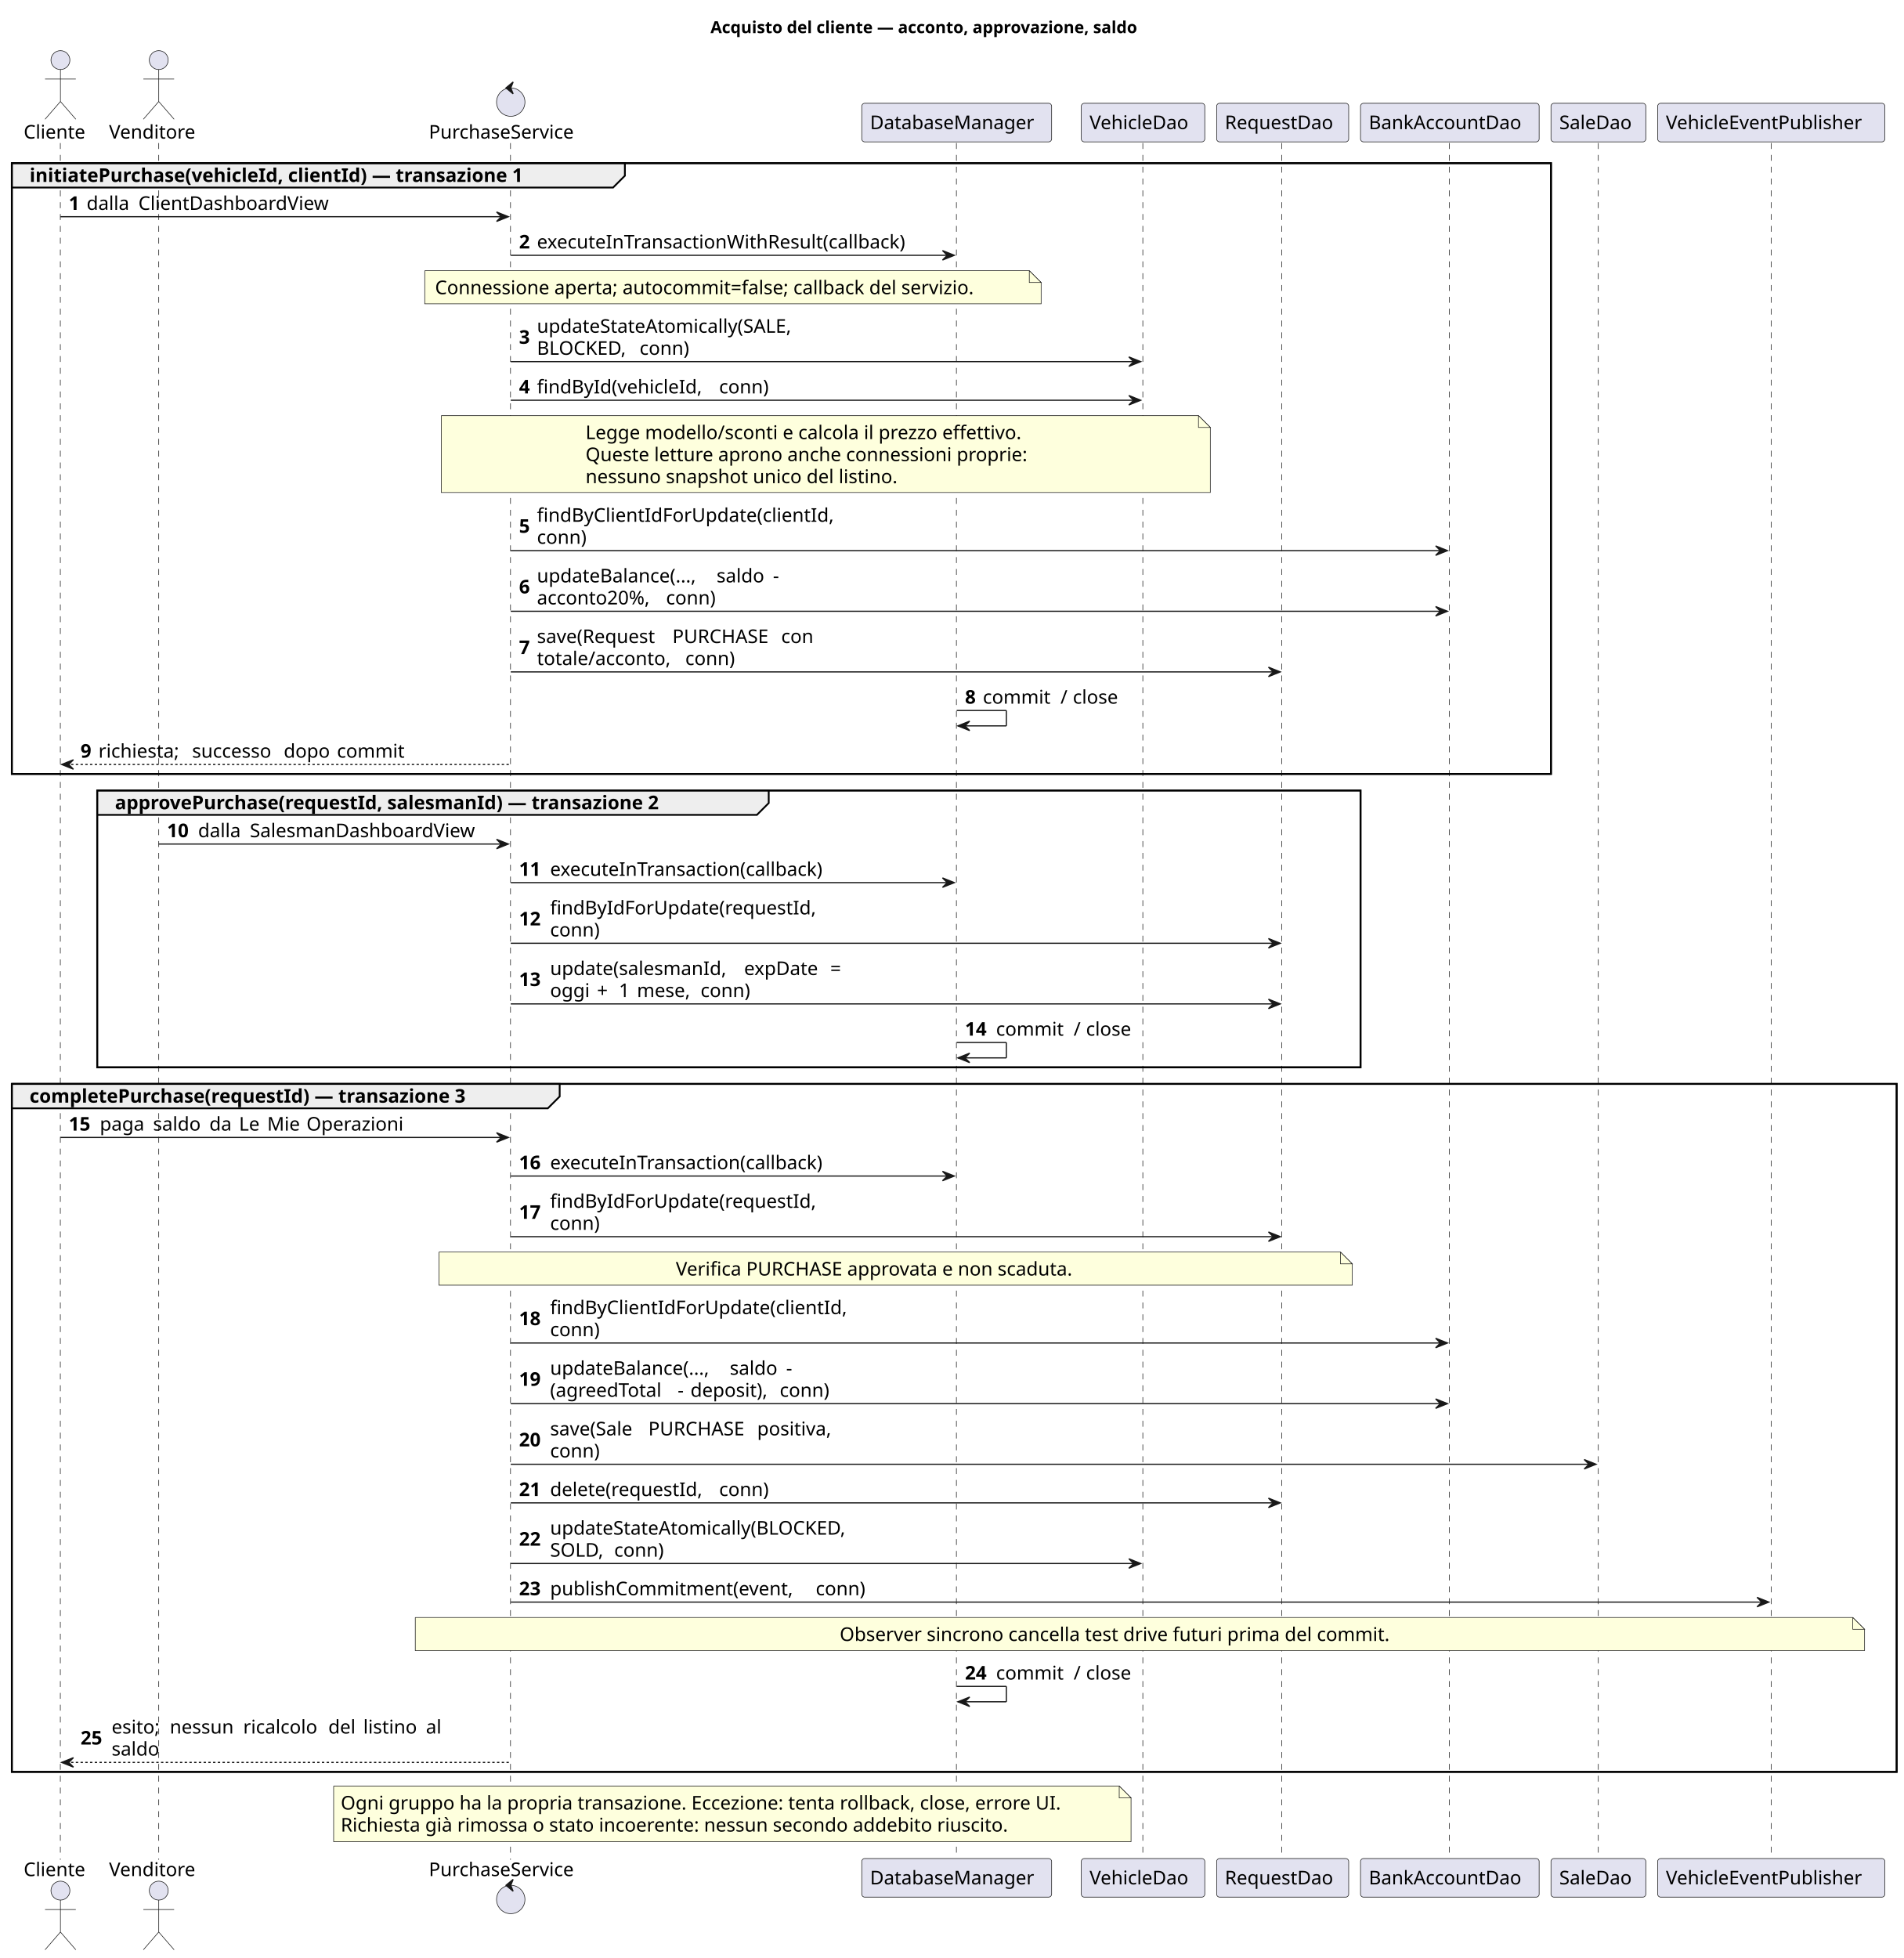
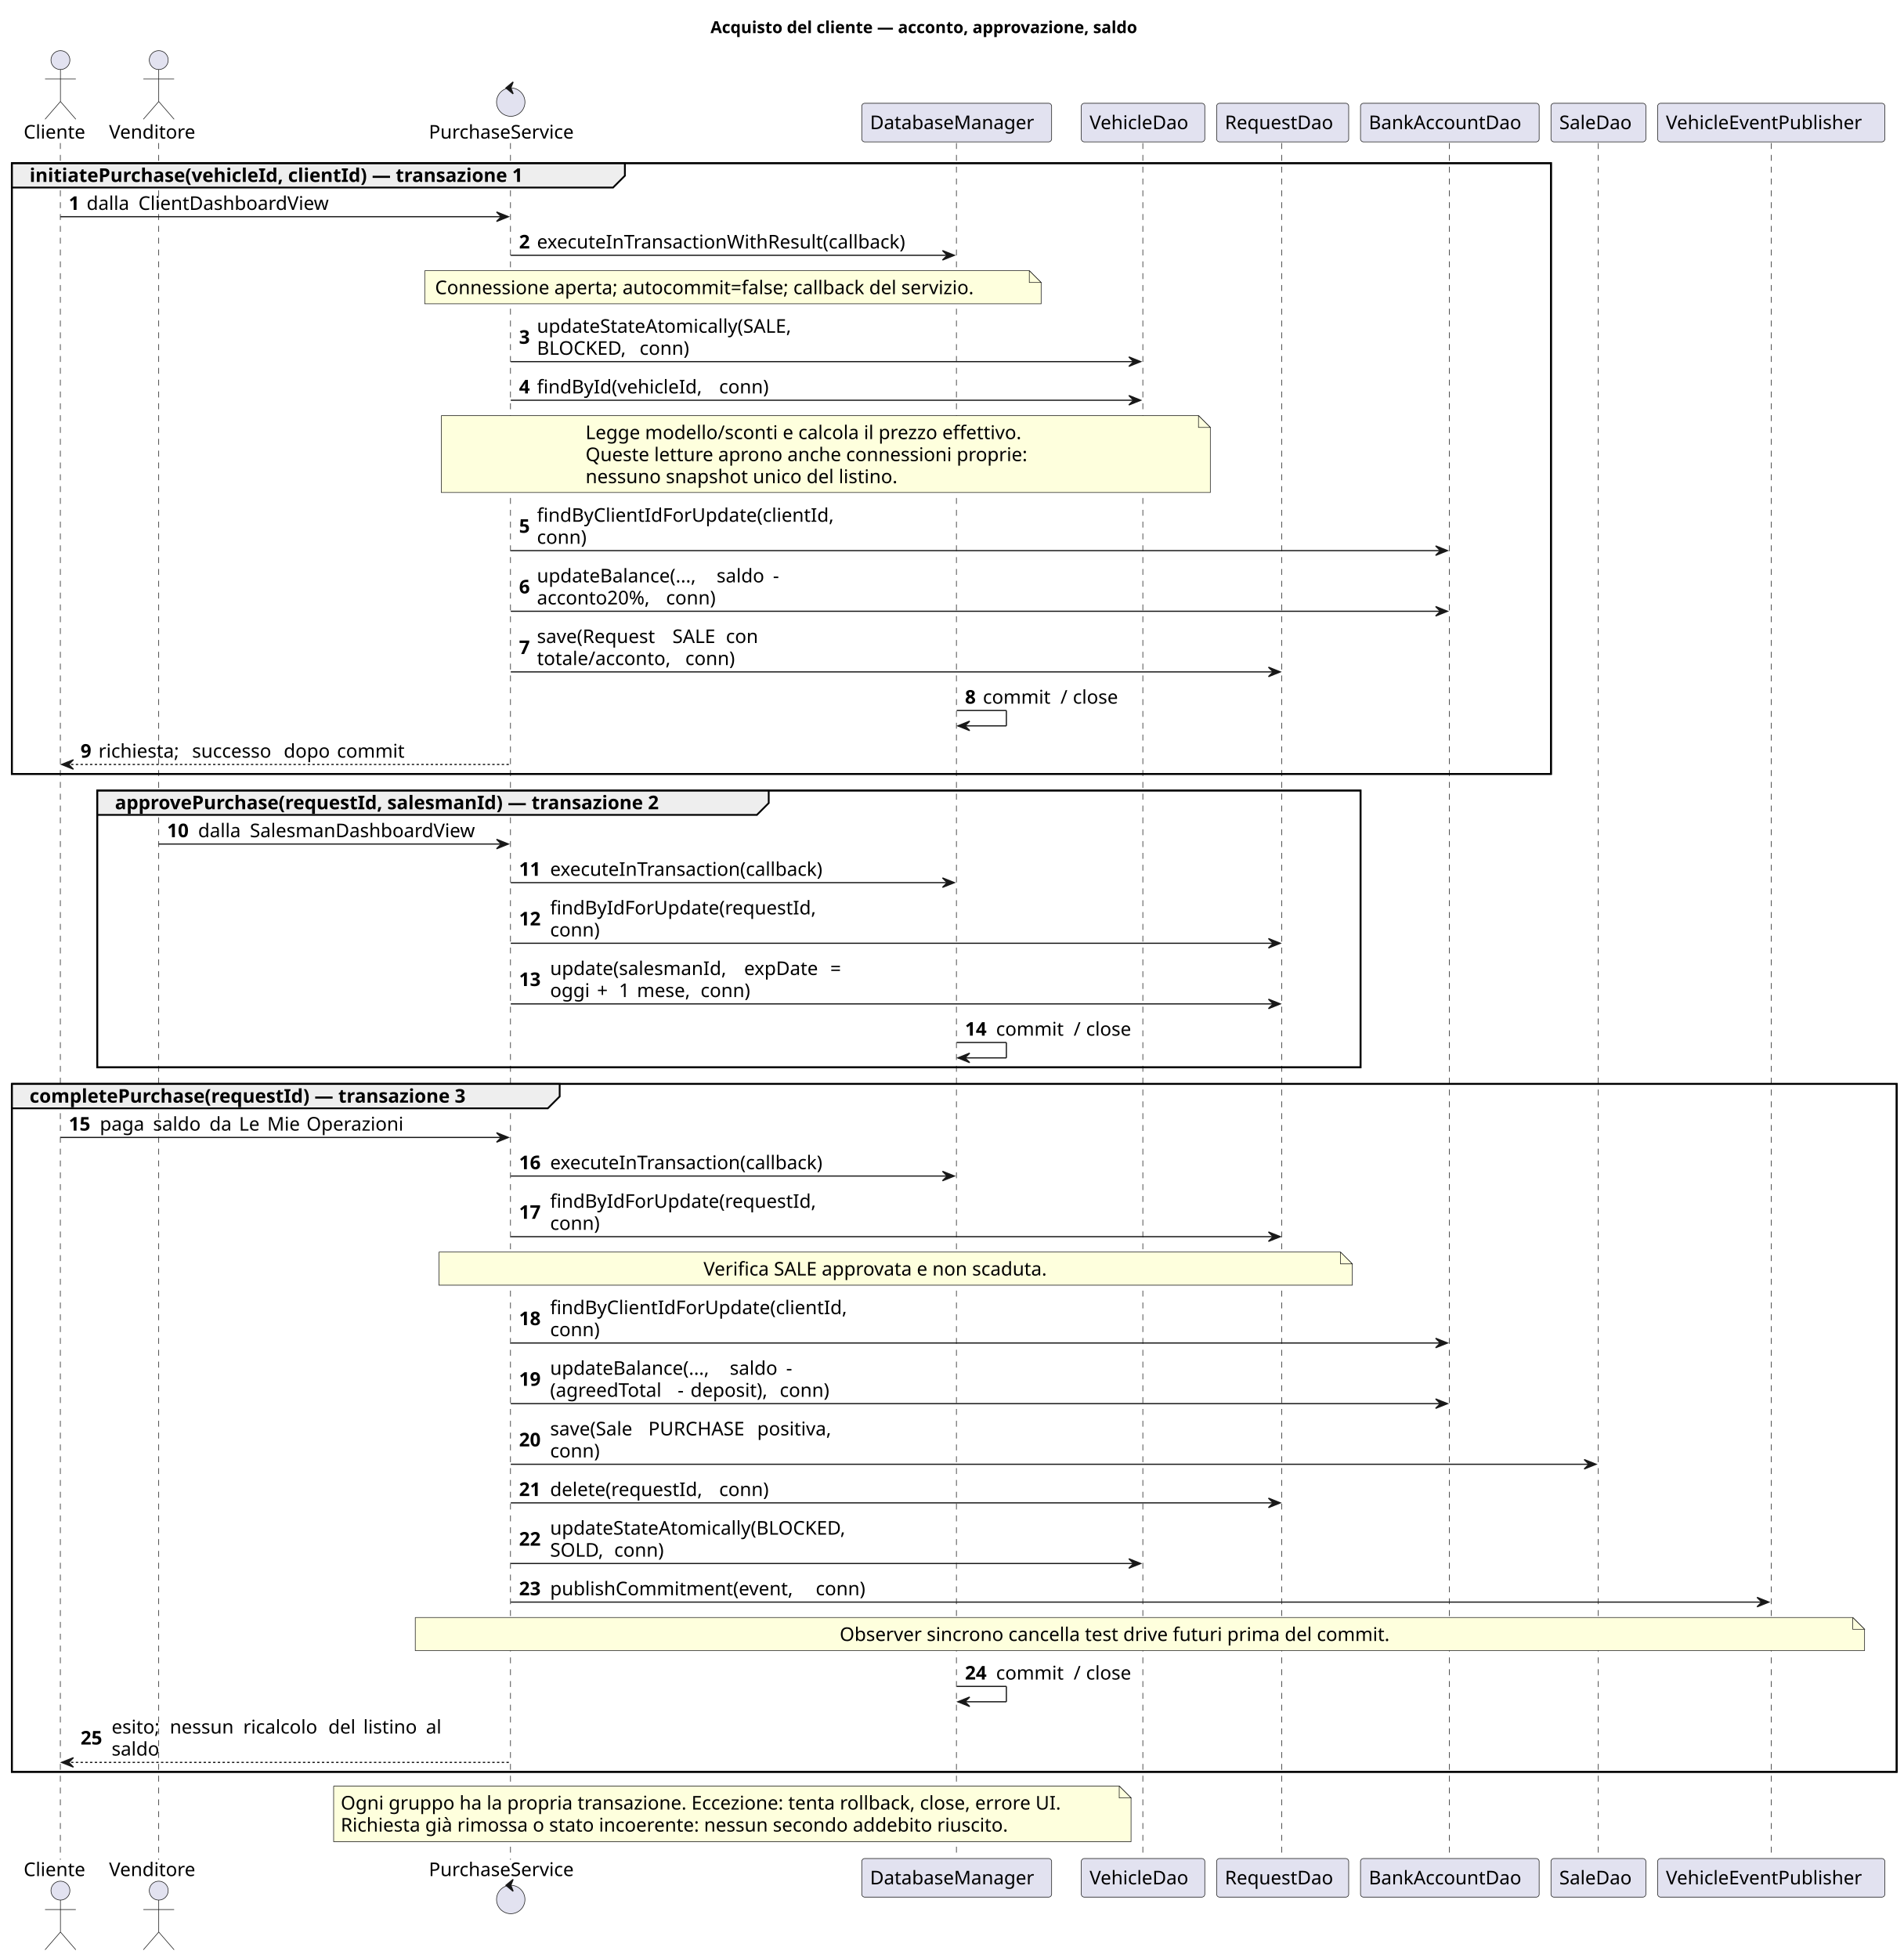
<svg xmlns="http://www.w3.org/2000/svg" contentStyleType="text/css" data-diagram-type="SEQUENCE" height="1655px" preserveAspectRatio="none" style="width:1609px;height:1655px;background:#FFFFFF;" version="1.1" viewBox="0 0 1609 1655" width="1609px" zoomAndPan="magnify">
  <defs />
  <g>
    <text fill="#000000" font-family="sans-serif" font-size="14" font-weight="bold" lengthAdjust="spacing" textLength="411.079" x="600.527" y="27.995">Acquisto del cliente — acconto, approvazione, saldo</text>
    <rect fill="none" height="516.25" style="stroke:#000000;stroke-width:1.5;" width="1300.938" x="10" y="137.922" />
    <rect fill="none" height="234" style="stroke:#000000;stroke-width:1.5;" width="1067.789" x="82.164" y="668.172" />
    <rect fill="none" height="581.5" style="stroke:#000000;stroke-width:1.5;" width="1593.133" x="10" y="916.172" />
    <g class="participant-lifeline" data-entity-uid="part1" data-qualified-name="Cliente" id="part1-lifeline">
      <g>
        <rect fill="#000000" fill-opacity="0" height="1451" width="8" x="47.082" y="120.922" />
        <line style="stroke:#181818;stroke-width:0.5;stroke-dasharray:5,5;" x1="51" x2="51" y1="120.922" y2="1571.922" />
      </g>
    </g>
    <g class="participant-lifeline" data-entity-uid="part2" data-qualified-name="Venditore" id="part2-lifeline">
      <g>
        <rect fill="#000000" fill-opacity="0" height="1451" width="8" x="130.172" y="120.922" />
        <line style="stroke:#181818;stroke-width:0.5;stroke-dasharray:5,5;" x1="134.164" x2="134.164" y1="120.922" y2="1571.922" />
      </g>
    </g>
    <g class="participant-lifeline" data-entity-uid="part3" data-qualified-name="service" id="part3-lifeline">
      <g>
        <rect fill="#000000" fill-opacity="0" height="1451" width="8" x="427.703" y="120.922" />
        <line style="stroke:#181818;stroke-width:0.5;stroke-dasharray:5,5;" x1="431.492" x2="431.492" y1="120.922" y2="1571.922" />
      </g>
    </g>
    <g class="participant-lifeline" data-entity-uid="part4" data-qualified-name="db" id="part4-lifeline">
      <g>
        <rect fill="#000000" fill-opacity="0" height="1451" width="8" x="804.625" y="120.922" />
        <line style="stroke:#181818;stroke-width:0.5;stroke-dasharray:5,5;" x1="808.387" x2="808.387" y1="120.922" y2="1571.922" />
      </g>
    </g>
    <g class="participant-lifeline" data-entity-uid="part5" data-qualified-name="vehicle" id="part5-lifeline">
      <g>
        <rect fill="#000000" fill-opacity="0" height="1451" width="8" x="962.141" y="120.922" />
        <line style="stroke:#181818;stroke-width:0.5;stroke-dasharray:5,5;" x1="965.953" x2="965.953" y1="120.922" y2="1571.922" />
      </g>
    </g>
    <g class="participant-lifeline" data-entity-uid="part6" data-qualified-name="request" id="part6-lifeline">
      <g>
        <rect fill="#000000" fill-opacity="0" height="1451" width="8" x="1080.141" y="120.922" />
        <line style="stroke:#181818;stroke-width:0.5;stroke-dasharray:5,5;" x1="1083.328" x2="1083.328" y1="120.922" y2="1571.922" />
      </g>
    </g>
    <g class="participant-lifeline" data-entity-uid="part7" data-qualified-name="account" id="part7-lifeline">
      <g>
        <rect fill="#000000" fill-opacity="0" height="1451" width="8" x="1221.445" y="120.922" />
        <line style="stroke:#181818;stroke-width:0.5;stroke-dasharray:5,5;" x1="1224.953" x2="1224.953" y1="120.922" y2="1571.922" />
      </g>
    </g>
    <g class="participant-lifeline" data-entity-uid="part8" data-qualified-name="sale" id="part8-lifeline">
      <g>
        <rect fill="#000000" fill-opacity="0" height="1451" width="8" x="1347.02" y="120.922" />
        <line style="stroke:#181818;stroke-width:0.5;stroke-dasharray:5,5;" x1="1350.938" x2="1350.938" y1="120.922" y2="1571.922" />
      </g>
    </g>
    <g class="participant-lifeline" data-entity-uid="part9" data-qualified-name="publisher" id="part9-lifeline">
      <g>
        <rect fill="#000000" fill-opacity="0" height="1451" width="8" x="1493.117" y="120.922" />
        <line style="stroke:#181818;stroke-width:0.5;stroke-dasharray:5,5;" x1="1497.102" x2="1497.102" y1="120.922" y2="1571.922" />
      </g>
    </g>
    <g class="participant participant-head" data-entity-uid="part1" data-qualified-name="Cliente" id="part1-head">
      <text fill="#000000" font-family="sans-serif" font-size="16" lengthAdjust="spacing" textLength="56.164" x="20" y="117.148">Cliente</text>
      <ellipse cx="51.082" cy="50.797" fill="#E2E2F0" rx="8" ry="8" style="stroke:#181818;stroke-width:0.5;" />
      <path d="M51.082,58.797 L51.082,85.797 M38.082,66.797 L64.082,66.797 M51.082,85.797 L38.082,100.797 M51.082,85.797 L64.082,100.797" fill="none" style="stroke:#181818;stroke-width:0.5;" />
    </g>
    <g class="participant participant-tail" data-entity-uid="part1" data-qualified-name="Cliente" id="part1-tail">
      <text fill="#000000" font-family="sans-serif" font-size="16" lengthAdjust="spacing" textLength="56.164" x="20" y="1585.773">Cliente</text>
      <ellipse cx="51.082" cy="1598.047" fill="#E2E2F0" rx="8" ry="8" style="stroke:#181818;stroke-width:0.5;" />
      <path d="M51.082,1606.047 L51.082,1633.047 M38.082,1614.047 L64.082,1614.047 M51.082,1633.047 L38.082,1648.047 M51.082,1633.047 L64.082,1648.047" fill="none" style="stroke:#181818;stroke-width:0.5;" />
    </g>
    <g class="participant participant-head" data-entity-uid="part2" data-qualified-name="Venditore" id="part2-head">
      <text fill="#000000" font-family="sans-serif" font-size="16" lengthAdjust="spacing" textLength="78.016" x="92.164" y="117.148">Venditore</text>
      <ellipse cx="134.172" cy="50.797" fill="#E2E2F0" rx="8" ry="8" style="stroke:#181818;stroke-width:0.5;" />
      <path d="M134.172,58.797 L134.172,85.797 M121.172,66.797 L147.172,66.797 M134.172,85.797 L121.172,100.797 M134.172,85.797 L147.172,100.797" fill="none" style="stroke:#181818;stroke-width:0.5;" />
    </g>
    <g class="participant participant-tail" data-entity-uid="part2" data-qualified-name="Venditore" id="part2-tail">
      <text fill="#000000" font-family="sans-serif" font-size="16" lengthAdjust="spacing" textLength="78.016" x="92.164" y="1585.773">Venditore</text>
      <ellipse cx="134.172" cy="1598.047" fill="#E2E2F0" rx="8" ry="8" style="stroke:#181818;stroke-width:0.5;" />
      <path d="M134.172,1606.047 L134.172,1633.047 M121.172,1614.047 L147.172,1614.047 M134.172,1633.047 L121.172,1648.047 M134.172,1633.047 L147.172,1648.047" fill="none" style="stroke:#181818;stroke-width:0.5;" />
    </g>
    <g class="participant participant-head" data-entity-uid="part3" data-qualified-name="service" id="part3-head">
      <text fill="#000000" font-family="sans-serif" font-size="16" lengthAdjust="spacing" textLength="132.422" x="362.492" y="117.148">PurchaseService</text>
      <ellipse cx="431.703" cy="86.297" fill="#E2E2F0" rx="12" ry="12" style="stroke:#181818;stroke-width:0.5;" />
      <polygon fill="#181818" points="427.703,74.297,433.703,69.297,431.703,74.297,433.703,79.297,427.703,74.297" style="stroke:#181818;stroke-width:1;" />
    </g>
    <g class="participant participant-tail" data-entity-uid="part3" data-qualified-name="service" id="part3-tail">
      <text fill="#000000" font-family="sans-serif" font-size="16" lengthAdjust="spacing" textLength="132.422" x="362.492" y="1585.773">PurchaseService</text>
      <ellipse cx="431.703" cy="1605.547" fill="#E2E2F0" rx="12" ry="12" style="stroke:#181818;stroke-width:0.5;" />
      <polygon fill="#181818" points="427.703,1593.547,433.703,1588.547,431.703,1593.547,433.703,1598.547,427.703,1593.547" style="stroke:#181818;stroke-width:1;" />
    </g>
    <g class="participant participant-head" data-entity-uid="part4" data-qualified-name="db" id="part4-head">
      <rect fill="#E2E2F0" height="32.625" rx="2.5" ry="2.5" style="stroke:#181818;stroke-width:0.5;" width="160.477" x="728.387" y="87.297" />
      <text fill="#000000" font-family="sans-serif" font-size="16" lengthAdjust="spacing" textLength="146.477" x="735.387" y="109.148">DatabaseManager</text>
    </g>
    <g class="participant participant-tail" data-entity-uid="part4" data-qualified-name="db" id="part4-tail">
      <rect fill="#E2E2F0" height="32.625" rx="2.5" ry="2.5" style="stroke:#181818;stroke-width:0.5;" width="160.477" x="728.387" y="1570.922" />
      <text fill="#000000" font-family="sans-serif" font-size="16" lengthAdjust="spacing" textLength="146.477" x="735.387" y="1592.773">DatabaseManager</text>
    </g>
    <g class="participant participant-head" data-entity-uid="part5" data-qualified-name="vehicle" id="part5-head">
      <rect fill="#E2E2F0" height="32.625" rx="2.5" ry="2.5" style="stroke:#181818;stroke-width:0.5;" width="104.375" x="913.953" y="87.297" />
      <text fill="#000000" font-family="sans-serif" font-size="16" lengthAdjust="spacing" textLength="90.375" x="920.953" y="109.148">VehicleDao</text>
    </g>
    <g class="participant participant-tail" data-entity-uid="part5" data-qualified-name="vehicle" id="part5-tail">
      <rect fill="#E2E2F0" height="32.625" rx="2.5" ry="2.5" style="stroke:#181818;stroke-width:0.5;" width="104.375" x="913.953" y="1570.922" />
      <text fill="#000000" font-family="sans-serif" font-size="16" lengthAdjust="spacing" textLength="90.375" x="920.953" y="1592.773">VehicleDao</text>
    </g>
    <g class="participant participant-head" data-entity-uid="part6" data-qualified-name="request" id="part6-head">
      <rect fill="#E2E2F0" height="32.625" rx="2.5" ry="2.5" style="stroke:#181818;stroke-width:0.5;" width="111.625" x="1028.328" y="87.297" />
      <text fill="#000000" font-family="sans-serif" font-size="16" lengthAdjust="spacing" textLength="97.625" x="1035.328" y="109.148">RequestDao</text>
    </g>
    <g class="participant participant-tail" data-entity-uid="part6" data-qualified-name="request" id="part6-tail">
      <rect fill="#E2E2F0" height="32.625" rx="2.5" ry="2.5" style="stroke:#181818;stroke-width:0.5;" width="111.625" x="1028.328" y="1570.922" />
      <text fill="#000000" font-family="sans-serif" font-size="16" lengthAdjust="spacing" textLength="97.625" x="1035.328" y="1592.773">RequestDao</text>
    </g>
    <g class="participant participant-head" data-entity-uid="part7" data-qualified-name="account" id="part7-head">
      <rect fill="#E2E2F0" height="32.625" rx="2.5" ry="2.5" style="stroke:#181818;stroke-width:0.5;" width="150.984" x="1149.953" y="87.297" />
      <text fill="#000000" font-family="sans-serif" font-size="16" lengthAdjust="spacing" textLength="136.984" x="1156.953" y="109.148">BankAccountDao</text>
    </g>
    <g class="participant participant-tail" data-entity-uid="part7" data-qualified-name="account" id="part7-tail">
      <rect fill="#E2E2F0" height="32.625" rx="2.5" ry="2.5" style="stroke:#181818;stroke-width:0.5;" width="150.984" x="1149.953" y="1570.922" />
      <text fill="#000000" font-family="sans-serif" font-size="16" lengthAdjust="spacing" textLength="136.984" x="1156.953" y="1592.773">BankAccountDao</text>
    </g>
    <g class="participant participant-head" data-entity-uid="part8" data-qualified-name="sale" id="part8-head">
      <rect fill="#E2E2F0" height="32.625" rx="2.5" ry="2.5" style="stroke:#181818;stroke-width:0.5;" width="80.164" x="1310.938" y="87.297" />
      <text fill="#000000" font-family="sans-serif" font-size="16" lengthAdjust="spacing" textLength="66.164" x="1317.938" y="109.148">SaleDao</text>
    </g>
    <g class="participant participant-tail" data-entity-uid="part8" data-qualified-name="sale" id="part8-tail">
      <rect fill="#E2E2F0" height="32.625" rx="2.5" ry="2.5" style="stroke:#181818;stroke-width:0.5;" width="80.164" x="1310.938" y="1570.922" />
      <text fill="#000000" font-family="sans-serif" font-size="16" lengthAdjust="spacing" textLength="66.164" x="1317.938" y="1592.773">SaleDao</text>
    </g>
    <g class="participant participant-head" data-entity-uid="part9" data-qualified-name="publisher" id="part9-head">
      <rect fill="#E2E2F0" height="32.625" rx="2.5" ry="2.5" style="stroke:#181818;stroke-width:0.5;" width="192.031" x="1401.102" y="87.297" />
      <text fill="#000000" font-family="sans-serif" font-size="16" lengthAdjust="spacing" textLength="178.031" x="1408.102" y="109.148">VehicleEventPublisher</text>
    </g>
    <g class="participant participant-tail" data-entity-uid="part9" data-qualified-name="publisher" id="part9-tail">
      <rect fill="#E2E2F0" height="32.625" rx="2.5" ry="2.5" style="stroke:#181818;stroke-width:0.5;" width="192.031" x="1401.102" y="1570.922" />
      <text fill="#000000" font-family="sans-serif" font-size="16" lengthAdjust="spacing" textLength="178.031" x="1408.102" y="1592.773">VehicleEventPublisher</text>
    </g>
    <path d="M10,137.922 L528.172,137.922 L528.172,148.547 L518.172,158.547 L10,158.547 L10,137.922" fill="#EEEEEE" style="stroke:#000000;stroke-width:1.5;" />
    <rect fill="none" height="516.25" style="stroke:#000000;stroke-width:1.5;" width="1300.938" x="10" y="137.922" />
    <text fill="#000000" font-family="sans-serif" font-size="16" font-weight="bold" lengthAdjust="spacing" textLength="473.172" x="25" y="153.773">initiatePurchase(vehicleId, clientId) — transazione 1</text>
    <g class="message" data-entity-1="part1" data-entity-2="part3" id="msg1">
      <polygon fill="#181818" points="419.703,179.172,429.703,183.172,419.703,187.172,423.703,183.172" style="stroke:#181818;stroke-width:1;" />
      <line style="stroke:#181818;stroke-width:1;" x1="51.082" x2="425.703" y1="183.172" y2="183.172" />
      <text fill="#000000" font-family="sans-serif" font-size="16" font-weight="bold" lengthAdjust="spacing" textLength="11.133" x="58.082" y="177.398">1</text>
      <text fill="#000000" font-family="sans-serif" font-size="16" lengthAdjust="spacing" textLength="38.656" x="73.215" y="177.398">dalla</text>
      <text fill="#000000" font-family="sans-serif" font-size="16" lengthAdjust="spacing" textLength="5.086" x="111.871" y="177.398"> </text>
      <text fill="#000000" font-family="sans-serif" font-size="16" lengthAdjust="spacing" textLength="171.727" x="116.957" y="177.398">ClientDashboardView</text>
    </g>
    <g class="message" data-entity-1="part3" data-entity-2="part4" id="msg2">
      <polygon fill="#181818" points="796.625,211.797,806.625,215.797,796.625,219.797,800.625,215.797" style="stroke:#181818;stroke-width:1;" />
      <line style="stroke:#181818;stroke-width:1;" x1="431.703" x2="802.625" y1="215.797" y2="215.797" />
      <text fill="#000000" font-family="sans-serif" font-size="16" font-weight="bold" lengthAdjust="spacing" textLength="11.133" x="438.703" y="210.023">2</text>
      <text fill="#000000" font-family="sans-serif" font-size="16" lengthAdjust="spacing" textLength="337.789" x="453.836" y="210.023">executeInTransactionWithResult(callback)</text>
    </g>
    <path d="M359,228.797 L359,256.797 L880,256.797 L880,238.797 L870,228.797 L359,228.797" fill="#FEFFDD" style="stroke:#181818;stroke-width:0.5;" />
    <path d="M870,228.797 L870,238.797 L880,238.797 L870,228.797" fill="#FEFFDD" style="stroke:#181818;stroke-width:0.5;" />
    <text fill="#000000" font-family="sans-serif" font-size="16" lengthAdjust="spacing" textLength="494.953" x="367.709" y="248.648">Connessione aperta; autocommit=false; callback del servizio.</text>
    <g class="message" data-entity-1="part3" data-entity-2="part5" id="msg3">
      <polygon fill="#181818" points="954.141,301.672,964.141,305.672,954.141,309.672,958.141,305.672" style="stroke:#181818;stroke-width:1;" />
      <line style="stroke:#181818;stroke-width:1;" x1="431.703" x2="960.141" y1="305.672" y2="305.672" />
      <text fill="#000000" font-family="sans-serif" font-size="16" font-weight="bold" lengthAdjust="spacing" textLength="11.133" x="438.703" y="290.586">3</text>
      <text fill="#000000" font-family="sans-serif" font-size="16" lengthAdjust="spacing" textLength="234.18" x="453.836" y="281.273">updateStateAtomically(SALE,</text>
      <text fill="#000000" font-family="sans-serif" font-size="16" lengthAdjust="spacing" textLength="81.664" x="453.836" y="299.898">BLOCKED,</text>
      <text fill="#000000" font-family="sans-serif" font-size="16" lengthAdjust="spacing" textLength="5.086" x="535.5" y="299.898"> </text>
      <text fill="#000000" font-family="sans-serif" font-size="16" lengthAdjust="spacing" textLength="45.109" x="540.586" y="299.898">conn)</text>
    </g>
    <g class="message" data-entity-1="part3" data-entity-2="part5" id="msg4">
      <polygon fill="#181818" points="954.141,334.297,964.141,338.297,954.141,342.297,958.141,338.297" style="stroke:#181818;stroke-width:1;" />
      <line style="stroke:#181818;stroke-width:1;" x1="431.703" x2="960.141" y1="338.297" y2="338.297" />
      <text fill="#000000" font-family="sans-serif" font-size="16" font-weight="bold" lengthAdjust="spacing" textLength="11.133" x="438.703" y="332.523">4</text>
      <text fill="#000000" font-family="sans-serif" font-size="16" lengthAdjust="spacing" textLength="148.883" x="453.836" y="332.523">findById(vehicleId,</text>
      <text fill="#000000" font-family="sans-serif" font-size="16" lengthAdjust="spacing" textLength="5.086" x="602.719" y="332.523"> </text>
      <text fill="#000000" font-family="sans-serif" font-size="16" lengthAdjust="spacing" textLength="45.109" x="607.805" y="332.523">conn)</text>
    </g>
    <path d="M373,351.297 L373,416.297 L1023,416.297 L1023,361.297 L1013,351.297 L373,351.297" fill="#FEFFDD" style="stroke:#181818;stroke-width:0.5;" />
    <path d="M1013,351.297 L1013,361.297 L1023,361.297 L1013,351.297" fill="#FEFFDD" style="stroke:#181818;stroke-width:0.5;" />
    <text fill="#000000" font-family="sans-serif" font-size="16" lengthAdjust="spacing" textLength="396.727" x="494.926" y="371.148">Legge modello/sconti e calcola il prezzo effettivo.</text>
    <text fill="#000000" font-family="sans-serif" font-size="16" lengthAdjust="spacing" textLength="397.984" x="494.926" y="389.773">Queste letture aprono anche connessioni proprie:</text>
    <text fill="#000000" font-family="sans-serif" font-size="16" lengthAdjust="spacing" textLength="280.766" x="494.926" y="408.398">nessuno snapshot unico del listino.</text>
    <g class="message" data-entity-1="part3" data-entity-2="part7" id="msg5">
      <polygon fill="#181818" points="1213.445,461.422,1223.445,465.422,1213.445,469.422,1217.445,465.422" style="stroke:#181818;stroke-width:1;" />
      <line style="stroke:#181818;stroke-width:1;" x1="431.703" x2="1219.445" y1="465.422" y2="465.422" />
      <text fill="#000000" font-family="sans-serif" font-size="16" font-weight="bold" lengthAdjust="spacing" textLength="11.133" x="438.703" y="450.336">5</text>
      <text fill="#000000" font-family="sans-serif" font-size="16" lengthAdjust="spacing" textLength="265.68" x="453.836" y="441.023">findByClientIdForUpdate(clientId,</text>
      <text fill="#000000" font-family="sans-serif" font-size="16" lengthAdjust="spacing" textLength="45.109" x="453.836" y="459.648">conn)</text>
    </g>
    <g class="message" data-entity-1="part3" data-entity-2="part7" id="msg6">
      <polygon fill="#181818" points="1213.445,512.672,1223.445,516.672,1213.445,520.672,1217.445,516.672" style="stroke:#181818;stroke-width:1;" />
      <line style="stroke:#181818;stroke-width:1;" x1="431.703" x2="1219.445" y1="516.672" y2="516.672" />
      <text fill="#000000" font-family="sans-serif" font-size="16" font-weight="bold" lengthAdjust="spacing" textLength="11.133" x="438.703" y="501.586">6</text>
      <text fill="#000000" font-family="sans-serif" font-size="16" lengthAdjust="spacing" textLength="146.773" x="453.836" y="492.273">updateBalance(...,</text>
      <text fill="#000000" font-family="sans-serif" font-size="16" lengthAdjust="spacing" textLength="5.086" x="600.609" y="492.273"> </text>
      <text fill="#000000" font-family="sans-serif" font-size="16" lengthAdjust="spacing" textLength="42.531" x="605.695" y="492.273">saldo</text>
      <text fill="#000000" font-family="sans-serif" font-size="16" lengthAdjust="spacing" textLength="5.086" x="648.227" y="492.273"> </text>
      <text fill="#000000" font-family="sans-serif" font-size="16" lengthAdjust="spacing" textLength="5.773" x="653.312" y="492.273">-</text>
      <text fill="#000000" font-family="sans-serif" font-size="16" lengthAdjust="spacing" textLength="104.039" x="453.836" y="510.898">acconto20%,</text>
      <text fill="#000000" font-family="sans-serif" font-size="16" lengthAdjust="spacing" textLength="5.086" x="557.875" y="510.898"> </text>
      <text fill="#000000" font-family="sans-serif" font-size="16" lengthAdjust="spacing" textLength="45.109" x="562.961" y="510.898">conn)</text>
    </g>
    <g class="message" data-entity-1="part3" data-entity-2="part6" id="msg7">
      <polygon fill="#181818" points="1072.141,563.922,1082.141,567.922,1072.141,571.922,1076.141,567.922" style="stroke:#181818;stroke-width:1;" />
      <line style="stroke:#181818;stroke-width:1;" x1="431.703" x2="1078.141" y1="567.922" y2="567.922" />
      <text fill="#000000" font-family="sans-serif" font-size="16" font-weight="bold" lengthAdjust="spacing" textLength="11.133" x="438.703" y="552.836">7</text>
      <text fill="#000000" font-family="sans-serif" font-size="16" lengthAdjust="spacing" textLength="109.406" x="453.836" y="543.523">save(Request</text>
      <text fill="#000000" font-family="sans-serif" font-size="16" lengthAdjust="spacing" textLength="5.086" x="563.242" y="543.523"> </text>
-       <text fill="#000000" font-family="sans-serif" font-size="16" lengthAdjust="spacing" textLength="86.891" x="568.328" y="543.523">PURCHASE</text>
-       <text fill="#000000" font-family="sans-serif" font-size="16" lengthAdjust="spacing" textLength="5.086" x="655.219" y="543.523"> </text>
-       <text fill="#000000" font-family="sans-serif" font-size="16" lengthAdjust="spacing" textLength="28.727" x="660.305" y="543.523">con</text>
+       <text fill="#000000" font-family="sans-serif" font-size="16" lengthAdjust="spacing" textLength="40.125" x="568.328" y="543.523">SALE</text>
+       <text fill="#000000" font-family="sans-serif" font-size="16" lengthAdjust="spacing" textLength="5.086" x="608.453" y="543.523"> </text>
+       <text fill="#000000" font-family="sans-serif" font-size="16" lengthAdjust="spacing" textLength="28.727" x="613.539" y="543.523">con</text>
      <text fill="#000000" font-family="sans-serif" font-size="16" lengthAdjust="spacing" textLength="120.297" x="453.836" y="562.148">totale/acconto,</text>
      <text fill="#000000" font-family="sans-serif" font-size="16" lengthAdjust="spacing" textLength="5.086" x="574.133" y="562.148"> </text>
      <text fill="#000000" font-family="sans-serif" font-size="16" lengthAdjust="spacing" textLength="45.109" x="579.219" y="562.148">conn)</text>
    </g>
    <g class="message" data-entity-1="part4" data-entity-2="part4" id="msg8">
      <line style="stroke:#181818;stroke-width:1;" x1="808.625" x2="850.625" y1="600.547" y2="600.547" />
      <line style="stroke:#181818;stroke-width:1;" x1="850.625" x2="850.625" y1="600.547" y2="613.547" />
      <line style="stroke:#181818;stroke-width:1;" x1="809.625" x2="850.625" y1="613.547" y2="613.547" />
      <polygon fill="#181818" points="819.625,609.547,809.625,613.547,819.625,617.547,815.625,613.547" style="stroke:#181818;stroke-width:1;" />
      <text fill="#000000" font-family="sans-serif" font-size="16" font-weight="bold" lengthAdjust="spacing" textLength="11.133" x="815.625" y="594.773">8</text>
      <text fill="#000000" font-family="sans-serif" font-size="16" lengthAdjust="spacing" textLength="60.477" x="830.758" y="594.773">commit</text>
      <text fill="#000000" font-family="sans-serif" font-size="16" lengthAdjust="spacing" textLength="5.086" x="891.234" y="594.773"> </text>
      <text fill="#000000" font-family="sans-serif" font-size="16" lengthAdjust="spacing" textLength="5.391" x="896.32" y="594.773">/</text>
      <text fill="#000000" font-family="sans-serif" font-size="16" lengthAdjust="spacing" textLength="5.086" x="901.711" y="594.773"> </text>
      <text fill="#000000" font-family="sans-serif" font-size="16" lengthAdjust="spacing" textLength="41.211" x="906.797" y="594.773">close</text>
    </g>
    <g class="message" data-entity-1="part3" data-entity-2="part1" id="msg9">
      <polygon fill="#181818" points="62.082,642.172,52.082,646.172,62.082,650.172,58.082,646.172" style="stroke:#181818;stroke-width:1;" />
      <line style="stroke:#181818;stroke-width:1;stroke-dasharray:2,2;" x1="56.082" x2="430.703" y1="646.172" y2="646.172" />
      <text fill="#000000" font-family="sans-serif" font-size="16" font-weight="bold" lengthAdjust="spacing" textLength="11.133" x="68.082" y="640.398">9</text>
      <text fill="#000000" font-family="sans-serif" font-size="16" lengthAdjust="spacing" textLength="74.055" x="83.215" y="640.398">richiesta;</text>
      <text fill="#000000" font-family="sans-serif" font-size="16" lengthAdjust="spacing" textLength="5.086" x="157.269" y="640.398"> </text>
      <text fill="#000000" font-family="sans-serif" font-size="16" lengthAdjust="spacing" textLength="72.375" x="162.356" y="640.398">successo</text>
      <text fill="#000000" font-family="sans-serif" font-size="16" lengthAdjust="spacing" textLength="5.086" x="234.731" y="640.398"> </text>
      <text fill="#000000" font-family="sans-serif" font-size="16" lengthAdjust="spacing" textLength="39.891" x="239.816" y="640.398">dopo</text>
      <text fill="#000000" font-family="sans-serif" font-size="16" lengthAdjust="spacing" textLength="5.086" x="279.707" y="640.398"> </text>
      <text fill="#000000" font-family="sans-serif" font-size="16" lengthAdjust="spacing" textLength="60.477" x="284.793" y="640.398">commit</text>
    </g>
    <path d="M82.164,668.172 L649.742,668.172 L649.742,678.797 L639.742,688.797 L82.164,688.797 L82.164,668.172" fill="#EEEEEE" style="stroke:#000000;stroke-width:1.5;" />
    <rect fill="none" height="234" style="stroke:#000000;stroke-width:1.5;" width="1067.789" x="82.164" y="668.172" />
    <text fill="#000000" font-family="sans-serif" font-size="16" font-weight="bold" lengthAdjust="spacing" textLength="522.578" x="97.164" y="684.023">approvePurchase(requestId, salesmanId) — transazione 2</text>
    <g class="message" data-entity-1="part2" data-entity-2="part3" id="msg10">
      <polygon fill="#181818" points="419.703,709.422,429.703,713.422,419.703,717.422,423.703,713.422" style="stroke:#181818;stroke-width:1;" />
      <line style="stroke:#181818;stroke-width:1;" x1="134.172" x2="425.703" y1="713.422" y2="713.422" />
      <text fill="#000000" font-family="sans-serif" font-size="16" font-weight="bold" lengthAdjust="spacing" textLength="22.266" x="141.172" y="707.648">10</text>
      <text fill="#000000" font-family="sans-serif" font-size="16" lengthAdjust="spacing" textLength="38.656" x="167.438" y="707.648">dalla</text>
      <text fill="#000000" font-family="sans-serif" font-size="16" lengthAdjust="spacing" textLength="5.086" x="206.094" y="707.648"> </text>
      <text fill="#000000" font-family="sans-serif" font-size="16" lengthAdjust="spacing" textLength="203.523" x="211.18" y="707.648">SalesmanDashboardView</text>
    </g>
    <g class="message" data-entity-1="part3" data-entity-2="part4" id="msg11">
      <polygon fill="#181818" points="796.625,742.047,806.625,746.047,796.625,750.047,800.625,746.047" style="stroke:#181818;stroke-width:1;" />
      <line style="stroke:#181818;stroke-width:1;" x1="431.703" x2="802.625" y1="746.047" y2="746.047" />
      <text fill="#000000" font-family="sans-serif" font-size="16" font-weight="bold" lengthAdjust="spacing" textLength="22.266" x="438.703" y="740.273">11</text>
      <text fill="#000000" font-family="sans-serif" font-size="16" lengthAdjust="spacing" textLength="250.953" x="464.969" y="740.273">executeInTransaction(callback)</text>
    </g>
    <g class="message" data-entity-1="part3" data-entity-2="part6" id="msg12">
      <polygon fill="#181818" points="1072.141,793.297,1082.141,797.297,1072.141,801.297,1076.141,797.297" style="stroke:#181818;stroke-width:1;" />
      <line style="stroke:#181818;stroke-width:1;" x1="431.703" x2="1078.141" y1="797.297" y2="797.297" />
      <text fill="#000000" font-family="sans-serif" font-size="16" font-weight="bold" lengthAdjust="spacing" textLength="22.266" x="438.703" y="782.211">12</text>
      <text fill="#000000" font-family="sans-serif" font-size="16" lengthAdjust="spacing" textLength="236.586" x="464.969" y="772.898">findByIdForUpdate(requestId,</text>
      <text fill="#000000" font-family="sans-serif" font-size="16" lengthAdjust="spacing" textLength="45.109" x="464.969" y="791.523">conn)</text>
    </g>
    <g class="message" data-entity-1="part3" data-entity-2="part6" id="msg13">
      <polygon fill="#181818" points="1072.141,844.547,1082.141,848.547,1072.141,852.547,1076.141,848.547" style="stroke:#181818;stroke-width:1;" />
      <line style="stroke:#181818;stroke-width:1;" x1="431.703" x2="1078.141" y1="848.547" y2="848.547" />
      <text fill="#000000" font-family="sans-serif" font-size="16" font-weight="bold" lengthAdjust="spacing" textLength="22.266" x="438.703" y="833.461">13</text>
      <text fill="#000000" font-family="sans-serif" font-size="16" lengthAdjust="spacing" textLength="158.875" x="464.969" y="824.148">update(salesmanId,</text>
      <text fill="#000000" font-family="sans-serif" font-size="16" lengthAdjust="spacing" textLength="5.086" x="623.844" y="824.148"> </text>
      <text fill="#000000" font-family="sans-serif" font-size="16" lengthAdjust="spacing" textLength="67.711" x="628.93" y="824.148">expDate</text>
      <text fill="#000000" font-family="sans-serif" font-size="16" lengthAdjust="spacing" textLength="5.086" x="696.641" y="824.148"> </text>
      <text fill="#000000" font-family="sans-serif" font-size="16" lengthAdjust="spacing" textLength="13.406" x="701.727" y="824.148">=</text>
      <text fill="#000000" font-family="sans-serif" font-size="16" lengthAdjust="spacing" textLength="34.547" x="464.969" y="842.773">oggi</text>
      <text fill="#000000" font-family="sans-serif" font-size="16" lengthAdjust="spacing" textLength="5.086" x="499.516" y="842.773"> </text>
      <text fill="#000000" font-family="sans-serif" font-size="16" lengthAdjust="spacing" textLength="13.406" x="504.602" y="842.773">+</text>
      <text fill="#000000" font-family="sans-serif" font-size="16" lengthAdjust="spacing" textLength="5.086" x="518.008" y="842.773"> </text>
      <text fill="#000000" font-family="sans-serif" font-size="16" lengthAdjust="spacing" textLength="10.18" x="523.094" y="842.773">1</text>
      <text fill="#000000" font-family="sans-serif" font-size="16" lengthAdjust="spacing" textLength="5.086" x="533.273" y="842.773"> </text>
      <text fill="#000000" font-family="sans-serif" font-size="16" lengthAdjust="spacing" textLength="48.695" x="538.359" y="842.773">mese,</text>
      <text fill="#000000" font-family="sans-serif" font-size="16" lengthAdjust="spacing" textLength="5.086" x="587.055" y="842.773"> </text>
      <text fill="#000000" font-family="sans-serif" font-size="16" lengthAdjust="spacing" textLength="45.109" x="592.141" y="842.773">conn)</text>
    </g>
    <g class="message" data-entity-1="part4" data-entity-2="part4" id="msg14">
      <line style="stroke:#181818;stroke-width:1;" x1="808.625" x2="850.625" y1="881.172" y2="881.172" />
      <line style="stroke:#181818;stroke-width:1;" x1="850.625" x2="850.625" y1="881.172" y2="894.172" />
      <line style="stroke:#181818;stroke-width:1;" x1="809.625" x2="850.625" y1="894.172" y2="894.172" />
      <polygon fill="#181818" points="819.625,890.172,809.625,894.172,819.625,898.172,815.625,894.172" style="stroke:#181818;stroke-width:1;" />
      <text fill="#000000" font-family="sans-serif" font-size="16" font-weight="bold" lengthAdjust="spacing" textLength="22.266" x="815.625" y="875.398">14</text>
      <text fill="#000000" font-family="sans-serif" font-size="16" lengthAdjust="spacing" textLength="60.477" x="841.891" y="875.398">commit</text>
      <text fill="#000000" font-family="sans-serif" font-size="16" lengthAdjust="spacing" textLength="5.086" x="902.367" y="875.398"> </text>
      <text fill="#000000" font-family="sans-serif" font-size="16" lengthAdjust="spacing" textLength="5.391" x="907.453" y="875.398">/</text>
      <text fill="#000000" font-family="sans-serif" font-size="16" lengthAdjust="spacing" textLength="5.086" x="912.844" y="875.398"> </text>
      <text fill="#000000" font-family="sans-serif" font-size="16" lengthAdjust="spacing" textLength="41.211" x="917.93" y="875.398">close</text>
    </g>
    <path d="M10,916.172 L473.055,916.172 L473.055,926.797 L463.055,936.797 L10,936.797 L10,916.172" fill="#EEEEEE" style="stroke:#000000;stroke-width:1.5;" />
    <rect fill="none" height="581.5" style="stroke:#000000;stroke-width:1.5;" width="1593.133" x="10" y="916.172" />
    <text fill="#000000" font-family="sans-serif" font-size="16" font-weight="bold" lengthAdjust="spacing" textLength="418.055" x="25" y="932.023">completePurchase(requestId) — transazione 3</text>
    <g class="message" data-entity-1="part1" data-entity-2="part3" id="msg15">
      <polygon fill="#181818" points="419.703,957.422,429.703,961.422,419.703,965.422,423.703,961.422" style="stroke:#181818;stroke-width:1;" />
      <line style="stroke:#181818;stroke-width:1;" x1="51.082" x2="425.703" y1="961.422" y2="961.422" />
      <text fill="#000000" font-family="sans-serif" font-size="16" font-weight="bold" lengthAdjust="spacing" textLength="22.266" x="58.082" y="955.648">15</text>
      <text fill="#000000" font-family="sans-serif" font-size="16" lengthAdjust="spacing" textLength="39.922" x="84.348" y="955.648">paga</text>
      <text fill="#000000" font-family="sans-serif" font-size="16" lengthAdjust="spacing" textLength="5.086" x="124.269" y="955.648"> </text>
      <text fill="#000000" font-family="sans-serif" font-size="16" lengthAdjust="spacing" textLength="42.531" x="129.356" y="955.648">saldo</text>
      <text fill="#000000" font-family="sans-serif" font-size="16" lengthAdjust="spacing" textLength="5.086" x="171.887" y="955.648"> </text>
      <text fill="#000000" font-family="sans-serif" font-size="16" lengthAdjust="spacing" textLength="19.961" x="176.973" y="955.648">da</text>
      <text fill="#000000" font-family="sans-serif" font-size="16" lengthAdjust="spacing" textLength="5.086" x="196.934" y="955.648"> </text>
      <text fill="#000000" font-family="sans-serif" font-size="16" lengthAdjust="spacing" textLength="18.758" x="202.019" y="955.648">Le</text>
      <text fill="#000000" font-family="sans-serif" font-size="16" lengthAdjust="spacing" textLength="5.086" x="220.777" y="955.648"> </text>
      <text fill="#000000" font-family="sans-serif" font-size="16" lengthAdjust="spacing" textLength="28.094" x="225.863" y="955.648">Mie</text>
      <text fill="#000000" font-family="sans-serif" font-size="16" lengthAdjust="spacing" textLength="5.086" x="253.957" y="955.648"> </text>
      <text fill="#000000" font-family="sans-serif" font-size="16" lengthAdjust="spacing" textLength="86.195" x="259.043" y="955.648">Operazioni</text>
    </g>
    <g class="message" data-entity-1="part3" data-entity-2="part4" id="msg16">
      <polygon fill="#181818" points="796.625,990.047,806.625,994.047,796.625,998.047,800.625,994.047" style="stroke:#181818;stroke-width:1;" />
      <line style="stroke:#181818;stroke-width:1;" x1="431.703" x2="802.625" y1="994.047" y2="994.047" />
      <text fill="#000000" font-family="sans-serif" font-size="16" font-weight="bold" lengthAdjust="spacing" textLength="22.266" x="438.703" y="988.273">16</text>
      <text fill="#000000" font-family="sans-serif" font-size="16" lengthAdjust="spacing" textLength="250.953" x="464.969" y="988.273">executeInTransaction(callback)</text>
    </g>
    <g class="message" data-entity-1="part3" data-entity-2="part6" id="msg17">
      <polygon fill="#181818" points="1072.141,1041.297,1082.141,1045.297,1072.141,1049.297,1076.141,1045.297" style="stroke:#181818;stroke-width:1;" />
      <line style="stroke:#181818;stroke-width:1;" x1="431.703" x2="1078.141" y1="1045.297" y2="1045.297" />
      <text fill="#000000" font-family="sans-serif" font-size="16" font-weight="bold" lengthAdjust="spacing" textLength="22.266" x="438.703" y="1030.211">17</text>
      <text fill="#000000" font-family="sans-serif" font-size="16" lengthAdjust="spacing" textLength="236.586" x="464.969" y="1020.898">findByIdForUpdate(requestId,</text>
      <text fill="#000000" font-family="sans-serif" font-size="16" lengthAdjust="spacing" textLength="45.109" x="464.969" y="1039.523">conn)</text>
    </g>
    <path d="M371,1058.297 L371,1086.297 L1143,1086.297 L1143,1068.297 L1133,1058.297 L371,1058.297" fill="#FEFFDD" style="stroke:#181818;stroke-width:0.5;" />
    <path d="M1133,1058.297 L1133,1068.297 L1143,1068.297 L1133,1058.297" fill="#FEFFDD" style="stroke:#181818;stroke-width:0.5;" />
-     <text fill="#000000" font-family="sans-serif" font-size="16" lengthAdjust="spacing" textLength="362.961" x="571.25" y="1078.148">Verifica PURCHASE approvata e non scaduta.</text>
+     <text fill="#000000" font-family="sans-serif" font-size="16" lengthAdjust="spacing" textLength="316.195" x="594.633" y="1078.148">Verifica SALE approvata e non scaduta.</text>
    <g class="message" data-entity-1="part3" data-entity-2="part7" id="msg18">
      <polygon fill="#181818" points="1213.445,1131.172,1223.445,1135.172,1213.445,1139.172,1217.445,1135.172" style="stroke:#181818;stroke-width:1;" />
      <line style="stroke:#181818;stroke-width:1;" x1="431.703" x2="1219.445" y1="1135.172" y2="1135.172" />
      <text fill="#000000" font-family="sans-serif" font-size="16" font-weight="bold" lengthAdjust="spacing" textLength="22.266" x="438.703" y="1120.086">18</text>
      <text fill="#000000" font-family="sans-serif" font-size="16" lengthAdjust="spacing" textLength="265.68" x="464.969" y="1110.773">findByClientIdForUpdate(clientId,</text>
      <text fill="#000000" font-family="sans-serif" font-size="16" lengthAdjust="spacing" textLength="45.109" x="464.969" y="1129.398">conn)</text>
    </g>
    <g class="message" data-entity-1="part3" data-entity-2="part7" id="msg19">
      <polygon fill="#181818" points="1213.445,1182.422,1223.445,1186.422,1213.445,1190.422,1217.445,1186.422" style="stroke:#181818;stroke-width:1;" />
      <line style="stroke:#181818;stroke-width:1;" x1="431.703" x2="1219.445" y1="1186.422" y2="1186.422" />
      <text fill="#000000" font-family="sans-serif" font-size="16" font-weight="bold" lengthAdjust="spacing" textLength="22.266" x="438.703" y="1171.336">19</text>
      <text fill="#000000" font-family="sans-serif" font-size="16" lengthAdjust="spacing" textLength="146.773" x="464.969" y="1162.023">updateBalance(...,</text>
      <text fill="#000000" font-family="sans-serif" font-size="16" lengthAdjust="spacing" textLength="5.086" x="611.742" y="1162.023"> </text>
      <text fill="#000000" font-family="sans-serif" font-size="16" lengthAdjust="spacing" textLength="42.531" x="616.828" y="1162.023">saldo</text>
      <text fill="#000000" font-family="sans-serif" font-size="16" lengthAdjust="spacing" textLength="5.086" x="659.359" y="1162.023"> </text>
      <text fill="#000000" font-family="sans-serif" font-size="16" lengthAdjust="spacing" textLength="5.773" x="664.445" y="1162.023">-</text>
      <text fill="#000000" font-family="sans-serif" font-size="16" lengthAdjust="spacing" textLength="102.711" x="464.969" y="1180.648">(agreedTotal</text>
      <text fill="#000000" font-family="sans-serif" font-size="16" lengthAdjust="spacing" textLength="5.086" x="567.68" y="1180.648"> </text>
      <text fill="#000000" font-family="sans-serif" font-size="16" lengthAdjust="spacing" textLength="5.773" x="572.766" y="1180.648">-</text>
      <text fill="#000000" font-family="sans-serif" font-size="16" lengthAdjust="spacing" textLength="5.086" x="578.539" y="1180.648"> </text>
      <text fill="#000000" font-family="sans-serif" font-size="16" lengthAdjust="spacing" textLength="70.328" x="583.625" y="1180.648">deposit),</text>
      <text fill="#000000" font-family="sans-serif" font-size="16" lengthAdjust="spacing" textLength="5.086" x="653.953" y="1180.648"> </text>
      <text fill="#000000" font-family="sans-serif" font-size="16" lengthAdjust="spacing" textLength="45.109" x="659.039" y="1180.648">conn)</text>
    </g>
    <g class="message" data-entity-1="part3" data-entity-2="part8" id="msg20">
      <polygon fill="#181818" points="1339.02,1233.672,1349.02,1237.672,1339.02,1241.672,1343.02,1237.672" style="stroke:#181818;stroke-width:1;" />
      <line style="stroke:#181818;stroke-width:1;" x1="431.703" x2="1345.02" y1="1237.672" y2="1237.672" />
      <text fill="#000000" font-family="sans-serif" font-size="16" font-weight="bold" lengthAdjust="spacing" textLength="22.266" x="438.703" y="1222.586">20</text>
      <text fill="#000000" font-family="sans-serif" font-size="16" lengthAdjust="spacing" textLength="77.945" x="464.969" y="1213.273">save(Sale</text>
      <text fill="#000000" font-family="sans-serif" font-size="16" lengthAdjust="spacing" textLength="5.086" x="542.914" y="1213.273"> </text>
      <text fill="#000000" font-family="sans-serif" font-size="16" lengthAdjust="spacing" textLength="86.891" x="548" y="1213.273">PURCHASE</text>
      <text fill="#000000" font-family="sans-serif" font-size="16" lengthAdjust="spacing" textLength="5.086" x="634.891" y="1213.273"> </text>
      <text fill="#000000" font-family="sans-serif" font-size="16" lengthAdjust="spacing" textLength="67.805" x="639.977" y="1213.273">positiva,</text>
      <text fill="#000000" font-family="sans-serif" font-size="16" lengthAdjust="spacing" textLength="45.109" x="464.969" y="1231.898">conn)</text>
    </g>
    <g class="message" data-entity-1="part3" data-entity-2="part6" id="msg21">
      <polygon fill="#181818" points="1072.141,1266.297,1082.141,1270.297,1072.141,1274.297,1076.141,1270.297" style="stroke:#181818;stroke-width:1;" />
      <line style="stroke:#181818;stroke-width:1;" x1="431.703" x2="1078.141" y1="1270.297" y2="1270.297" />
      <text fill="#000000" font-family="sans-serif" font-size="16" font-weight="bold" lengthAdjust="spacing" textLength="22.266" x="438.703" y="1264.523">21</text>
      <text fill="#000000" font-family="sans-serif" font-size="16" lengthAdjust="spacing" textLength="137.781" x="464.969" y="1264.523">delete(requestId,</text>
      <text fill="#000000" font-family="sans-serif" font-size="16" lengthAdjust="spacing" textLength="5.086" x="602.75" y="1264.523"> </text>
      <text fill="#000000" font-family="sans-serif" font-size="16" lengthAdjust="spacing" textLength="45.109" x="607.836" y="1264.523">conn)</text>
    </g>
    <g class="message" data-entity-1="part3" data-entity-2="part5" id="msg22">
      <polygon fill="#181818" points="954.141,1317.547,964.141,1321.547,954.141,1325.547,958.141,1321.547" style="stroke:#181818;stroke-width:1;" />
      <line style="stroke:#181818;stroke-width:1;" x1="431.703" x2="960.141" y1="1321.547" y2="1321.547" />
      <text fill="#000000" font-family="sans-serif" font-size="16" font-weight="bold" lengthAdjust="spacing" textLength="22.266" x="438.703" y="1306.461">22</text>
      <text fill="#000000" font-family="sans-serif" font-size="16" lengthAdjust="spacing" textLength="270.633" x="464.969" y="1297.148">updateStateAtomically(BLOCKED,</text>
      <text fill="#000000" font-family="sans-serif" font-size="16" lengthAdjust="spacing" textLength="49.07" x="464.969" y="1315.773">SOLD,</text>
      <text fill="#000000" font-family="sans-serif" font-size="16" lengthAdjust="spacing" textLength="5.086" x="514.039" y="1315.773"> </text>
      <text fill="#000000" font-family="sans-serif" font-size="16" lengthAdjust="spacing" textLength="45.109" x="519.125" y="1315.773">conn)</text>
    </g>
    <g class="message" data-entity-1="part3" data-entity-2="part9" id="msg23">
      <polygon fill="#181818" points="1485.117,1350.172,1495.117,1354.172,1485.117,1358.172,1489.117,1354.172" style="stroke:#181818;stroke-width:1;" />
      <line style="stroke:#181818;stroke-width:1;" x1="431.703" x2="1491.117" y1="1354.172" y2="1354.172" />
      <text fill="#000000" font-family="sans-serif" font-size="16" font-weight="bold" lengthAdjust="spacing" textLength="22.266" x="438.703" y="1348.398">23</text>
      <text fill="#000000" font-family="sans-serif" font-size="16" lengthAdjust="spacing" textLength="219.414" x="464.969" y="1348.398">publishCommitment(event,</text>
      <text fill="#000000" font-family="sans-serif" font-size="16" lengthAdjust="spacing" textLength="5.086" x="684.383" y="1348.398"> </text>
      <text fill="#000000" font-family="sans-serif" font-size="16" lengthAdjust="spacing" textLength="45.109" x="689.469" y="1348.398">conn)</text>
    </g>
    <path d="M351,1367.172 L351,1395.172 L1576,1395.172 L1576,1377.172 L1566,1367.172 L351,1367.172" fill="#FEFFDD" style="stroke:#181818;stroke-width:0.5;" />
    <path d="M1566,1367.172 L1566,1377.172 L1576,1377.172 L1566,1367.172" fill="#FEFFDD" style="stroke:#181818;stroke-width:0.5;" />
    <text fill="#000000" font-family="sans-serif" font-size="16" lengthAdjust="spacing" textLength="499.188" x="709.727" y="1387.023">Observer sincrono cancella test drive futuri prima del commit.</text>
    <g class="message" data-entity-1="part4" data-entity-2="part4" id="msg24">
      <line style="stroke:#181818;stroke-width:1;" x1="808.625" x2="850.625" y1="1425.422" y2="1425.422" />
      <line style="stroke:#181818;stroke-width:1;" x1="850.625" x2="850.625" y1="1425.422" y2="1438.422" />
      <line style="stroke:#181818;stroke-width:1;" x1="809.625" x2="850.625" y1="1438.422" y2="1438.422" />
      <polygon fill="#181818" points="819.625,1434.422,809.625,1438.422,819.625,1442.422,815.625,1438.422" style="stroke:#181818;stroke-width:1;" />
      <text fill="#000000" font-family="sans-serif" font-size="16" font-weight="bold" lengthAdjust="spacing" textLength="22.266" x="815.625" y="1419.648">24</text>
      <text fill="#000000" font-family="sans-serif" font-size="16" lengthAdjust="spacing" textLength="60.477" x="841.891" y="1419.648">commit</text>
      <text fill="#000000" font-family="sans-serif" font-size="16" lengthAdjust="spacing" textLength="5.086" x="902.367" y="1419.648"> </text>
      <text fill="#000000" font-family="sans-serif" font-size="16" lengthAdjust="spacing" textLength="5.391" x="907.453" y="1419.648">/</text>
      <text fill="#000000" font-family="sans-serif" font-size="16" lengthAdjust="spacing" textLength="5.086" x="912.844" y="1419.648"> </text>
      <text fill="#000000" font-family="sans-serif" font-size="16" lengthAdjust="spacing" textLength="41.211" x="917.93" y="1419.648">close</text>
    </g>
    <g class="message" data-entity-1="part3" data-entity-2="part1" id="msg25">
      <polygon fill="#181818" points="62.082,1485.672,52.082,1489.672,62.082,1493.672,58.082,1489.672" style="stroke:#181818;stroke-width:1;" />
      <line style="stroke:#181818;stroke-width:1;stroke-dasharray:2,2;" x1="56.082" x2="430.703" y1="1489.672" y2="1489.672" />
      <text fill="#000000" font-family="sans-serif" font-size="16" font-weight="bold" lengthAdjust="spacing" textLength="22.266" x="68.082" y="1474.586">25</text>
      <text fill="#000000" font-family="sans-serif" font-size="16" lengthAdjust="spacing" textLength="44.078" x="94.348" y="1465.273">esito;</text>
      <text fill="#000000" font-family="sans-serif" font-size="16" lengthAdjust="spacing" textLength="5.086" x="138.426" y="1465.273"> </text>
      <text fill="#000000" font-family="sans-serif" font-size="16" lengthAdjust="spacing" textLength="56.938" x="143.512" y="1465.273">nessun</text>
      <text fill="#000000" font-family="sans-serif" font-size="16" lengthAdjust="spacing" textLength="5.086" x="200.449" y="1465.273"> </text>
      <text fill="#000000" font-family="sans-serif" font-size="16" lengthAdjust="spacing" textLength="66.891" x="205.535" y="1465.273">ricalcolo</text>
      <text fill="#000000" font-family="sans-serif" font-size="16" lengthAdjust="spacing" textLength="5.086" x="272.426" y="1465.273"> </text>
      <text fill="#000000" font-family="sans-serif" font-size="16" lengthAdjust="spacing" textLength="24.445" x="277.512" y="1465.273">del</text>
      <text fill="#000000" font-family="sans-serif" font-size="16" lengthAdjust="spacing" textLength="5.086" x="301.957" y="1465.273"> </text>
      <text fill="#000000" font-family="sans-serif" font-size="16" lengthAdjust="spacing" textLength="47.875" x="307.043" y="1465.273">listino</text>
      <text fill="#000000" font-family="sans-serif" font-size="16" lengthAdjust="spacing" textLength="5.086" x="354.918" y="1465.273"> </text>
      <text fill="#000000" font-family="sans-serif" font-size="16" lengthAdjust="spacing" textLength="14.25" x="360.004" y="1465.273">al</text>
      <text fill="#000000" font-family="sans-serif" font-size="16" lengthAdjust="spacing" textLength="42.531" x="94.348" y="1483.898">saldo</text>
    </g>
    <path d="M282,1509.672 L282,1556.672 L956,1556.672 L956,1519.672 L946,1509.672 L282,1509.672" fill="#FEFFDD" style="stroke:#181818;stroke-width:0.5;" />
    <path d="M946,1509.672 L946,1519.672 L956,1519.672 L946,1509.672" fill="#FEFFDD" style="stroke:#181818;stroke-width:0.5;" />
    <text fill="#000000" font-family="sans-serif" font-size="16" lengthAdjust="spacing" textLength="653.883" x="288" y="1529.523">Ogni gruppo ha la propria transazione. Eccezione: tenta rollback, close, errore UI.</text>
    <text fill="#000000" font-family="sans-serif" font-size="16" lengthAdjust="spacing" textLength="605.914" x="288" y="1548.148">Richiesta già rimossa o stato incoerente: nessun secondo addebito riuscito.</text>
  </g>
</svg>
